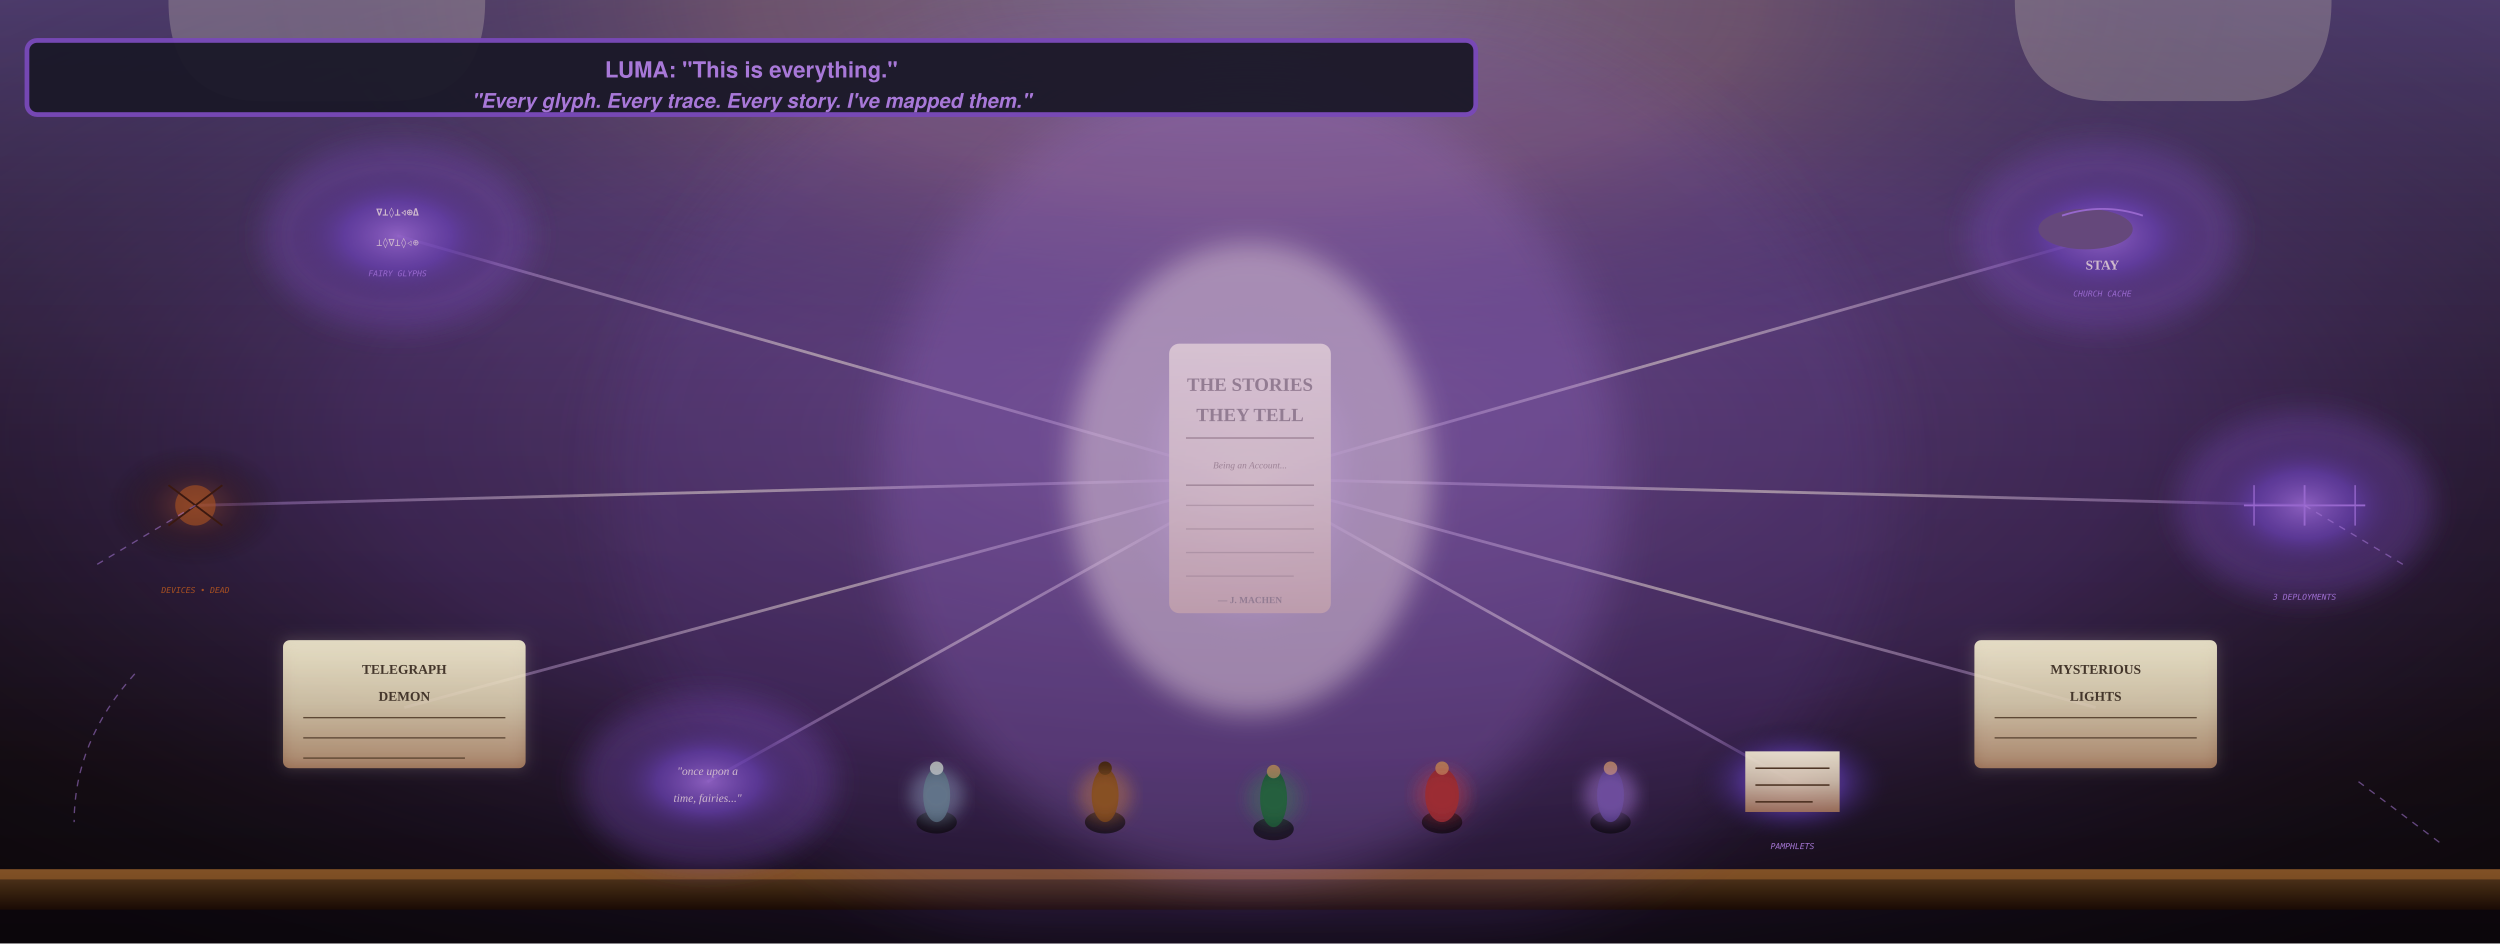
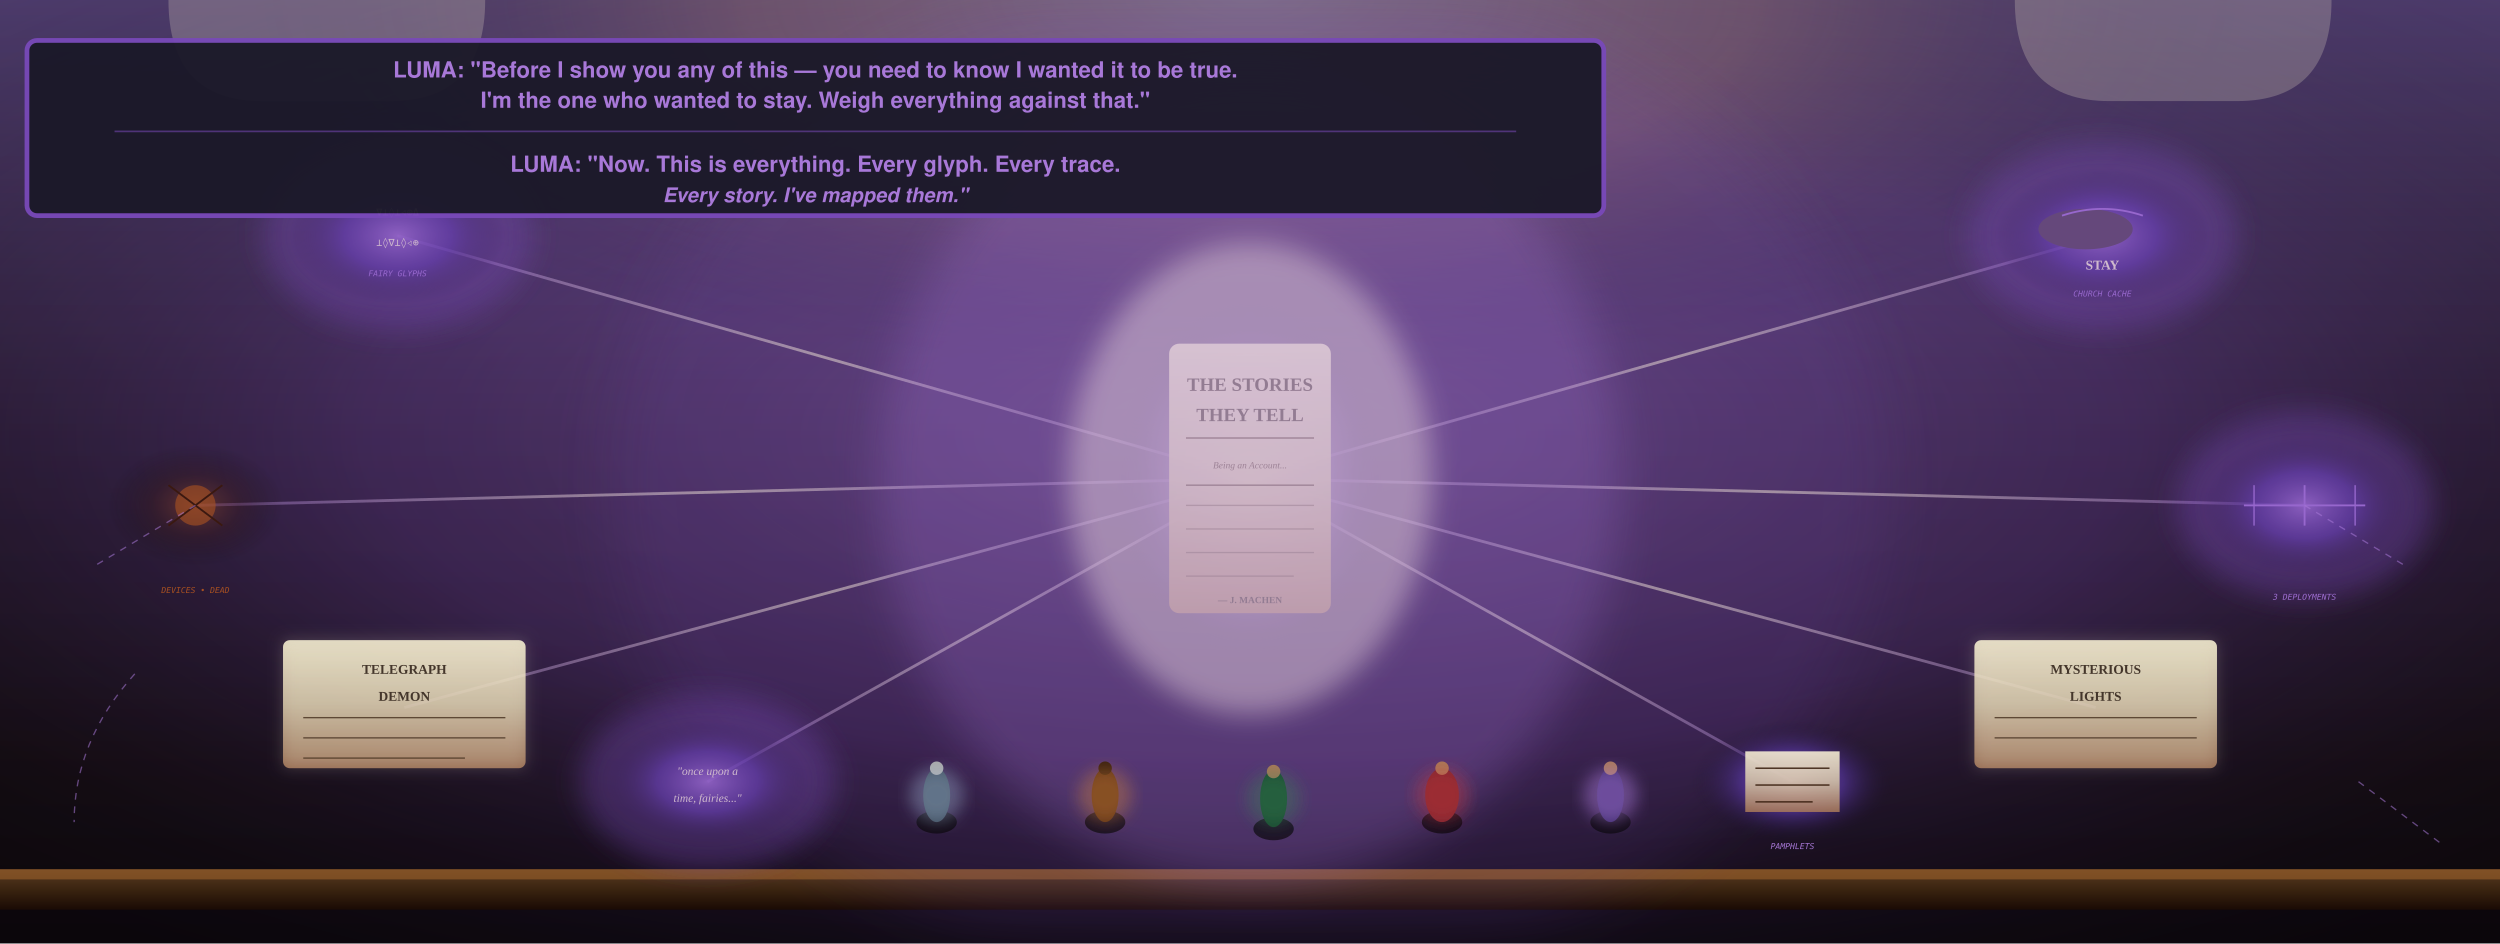
<svg xmlns="http://www.w3.org/2000/svg" viewBox="0 0 742 280" width="742" height="280">
  <defs>
    <linearGradient id="bgBC1" x1="0" y1="0" x2="0" y2="1">
      <stop offset="0" stop-color="#3a2868" />
      <stop offset="0.4" stop-color="#1a1028" />
      <stop offset="0.8" stop-color="#080404" />
      <stop offset="1" stop-color="#040206" />
    </linearGradient>
    <radialGradient id="constellationFloodBC1" cx="0.5" cy="0.46" r="0.7">
      <stop offset="0" stop-color="#a878d8" stop-opacity="0.62" />
      <stop offset="0.5" stop-color="#7848b8" stop-opacity="0.42" />
      <stop offset="1" stop-color="#0a0a14" stop-opacity="0" />
    </radialGradient>
    <radialGradient id="archLightBC1" cx="0.5" cy="0.0" r="0.4">
      <stop offset="0" stop-color="#fff8d8" stop-opacity="0.32" />
      <stop offset="0.5" stop-color="#f4b860" stop-opacity="0.22" />
      <stop offset="1" stop-color="#0a0a14" stop-opacity="0" />
    </radialGradient>
    <linearGradient id="stoneBC1" x1="0" y1="0" x2="0" y2="1">
      <stop offset="0" stop-color="#7a6878" />
      <stop offset="0.5" stop-color="#3a2838" />
      <stop offset="1" stop-color="#1a1018" />
    </linearGradient>
    <linearGradient id="beamBC1" x1="0" y1="0" x2="0" y2="1">
      <stop offset="0" stop-color="#5a3a22" />
      <stop offset="0.5" stop-color="#3a2410" />
      <stop offset="1" stop-color="#1a0a04" />
    </linearGradient>
    <radialGradient id="centerNodeBC1" cx="0.5" cy="0.5" r="0.5">
      <stop offset="0" stop-color="#fff8d8" stop-opacity="0.95" />
      <stop offset="0.4" stop-color="#a878d8" stop-opacity="0.85" />
      <stop offset="1" stop-color="#3a2868" stop-opacity="0" />
    </radialGradient>
    <radialGradient id="nodeBlueBC1" cx="0.5" cy="0.5" r="0.5">
      <stop offset="0" stop-color="#a878d8" stop-opacity="0.85" />
      <stop offset="0.5" stop-color="#5a38a8" stop-opacity="0.62" />
      <stop offset="1" stop-color="#1a1028" stop-opacity="0" />
    </radialGradient>
    <radialGradient id="amberFadeBC1" cx="0.5" cy="0.5" r="0.5">
      <stop offset="0" stop-color="#a85020" stop-opacity="0.42" />
      <stop offset="0.5" stop-color="#3a1810" stop-opacity="0.32" />
      <stop offset="1" stop-color="#080404" stop-opacity="0" />
    </radialGradient>
    <linearGradient id="threadBC1" x1="0" y1="0" x2="1" y2="0">
      <stop offset="0" stop-color="#a878d8" stop-opacity="0.62" />
      <stop offset="0.5" stop-color="#fff8d8" stop-opacity="0.85" />
      <stop offset="1" stop-color="#a878d8" stop-opacity="0.62" />
    </linearGradient>
    <linearGradient id="paperGlyphBC1" x1="0" y1="0" x2="0" y2="1">
      <stop offset="0" stop-color="#fff8d8" />
      <stop offset="0.5" stop-color="#d8c8a8" />
      <stop offset="1" stop-color="#a87858" />
    </linearGradient>
    <filter id="bloomBC1" x="-20%" y="-20%" width="140%" height="140%">
      <feGaussianBlur stdDeviation="2.2" />
    </filter>
    <filter id="strongGlowBC1" x="-25%" y="-25%" width="150%" height="150%">
      <feGaussianBlur stdDeviation="4" />
    </filter>
    <filter id="megaGlowBC1" x="-30%" y="-30%" width="160%" height="160%">
      <feGaussianBlur stdDeviation="6.4" />
    </filter>
    <filter id="ultraGlowBC1" x="-40%" y="-40%" width="180%" height="180%">
      <feGaussianBlur stdDeviation="9" />
    </filter>
  </defs>
  <rect width="742" height="280" fill="url(#bgBC1)" />
  <rect width="742" height="280" fill="url(#constellationFloodBC1)" />
  <rect width="742" height="280" fill="url(#archLightBC1)" />
  <g>
    <rect x="0" y="0" width="742" height="280" fill="url(#stoneBC1)" opacity="0.3" />
    <path d="M 50 0 Q 50 30 78 30 L 116 30 Q 144 30 144 0 Z" fill="#fff8d8" opacity="0.22" />
    <path d="M 598 0 Q 598 30 626 30 L 664 30 Q 692 30 692 0 Z" fill="#fff8d8" opacity="0.22" />
    <rect x="0" y="258" width="742" height="12" fill="url(#beamBC1)" />
    <rect x="0" y="258" width="742" height="3" fill="#9a6028" opacity="0.62" />
  </g>
  <g opacity="0.62" stroke="url(#threadBC1)" stroke-width="0.85" fill="none">
    <line x1="118" y1="70" x2="371" y2="142" />
    <line x1="624" y1="70" x2="371" y2="142" />
    <line x1="58" y1="150" x2="371" y2="142" />
    <line x1="684" y1="150" x2="371" y2="142" />
    <line x1="120" y1="210" x2="371" y2="142" />
    <line x1="622" y1="210" x2="371" y2="142" />
    <line x1="210" y1="232" x2="371" y2="142" />
    <line x1="532" y1="232" x2="371" y2="142" />
    <line x1="118" y1="70" x2="624" y2="70" />
    <line x1="58" y1="150" x2="684" y2="150" />
    <line x1="120" y1="210" x2="622" y2="210" />
  </g>
  <g>
    <ellipse cx="371" cy="142" rx="40" ry="52" fill="url(#centerNodeBC1)" />
    <rect x="347" y="102" width="48" height="80" rx="3" fill="url(#paperGlyphBC1)" opacity="0.92" />
    <text x="371" y="116" text-anchor="middle" font-family="Times New Roman, serif" font-size="5.6" fill="#1a0a04" font-weight="700">THE STORIES</text>
    <text x="371" y="125" text-anchor="middle" font-family="Times New Roman, serif" font-size="5.6" fill="#1a0a04" font-weight="700">THEY TELL</text>
    <line x1="352" y1="130" x2="390" y2="130" stroke="#3a2010" stroke-width="0.4" />
    <text x="371" y="139" text-anchor="middle" font-family="Times New Roman, serif" font-size="2.8" fill="#3a2010" font-style="italic">Being an Account...</text>
    <line x1="352" y1="144" x2="390" y2="144" stroke="#3a2010" stroke-width="0.4" />
    <g opacity="0.55" stroke="#3a2010" stroke-width="0.4">
      <line x1="352" y1="150" x2="390" y2="150" />
      <line x1="352" y1="157" x2="390" y2="157" />
      <line x1="352" y1="164" x2="390" y2="164" />
      <line x1="352" y1="171" x2="384" y2="171" />
    </g>
    <text x="371" y="179" text-anchor="middle" font-family="Times New Roman, serif" font-size="2.8" fill="#1a0a04" font-weight="700">— J. MACHEN</text>
  </g>
  <g opacity="0.95" filter="url(#strongGlowBC1)">
    <ellipse cx="371" cy="142" rx="54" ry="70" fill="#fff8d8" opacity="0.55" />
  </g>
  <g opacity="0.62" filter="url(#megaGlowBC1)">
    <ellipse cx="371" cy="142" rx="110" ry="120" fill="#a878d8" opacity="0.42" />
  </g>
  <g opacity="0.42" filter="url(#ultraGlowBC1)">
    <ellipse cx="371" cy="142" rx="190" ry="150" fill="#7848b8" opacity="0.3" />
  </g>
  <g>
    <ellipse cx="118" cy="70" rx="32" ry="20" fill="url(#nodeBlueBC1)" />
    <text x="118" y="64" text-anchor="middle" font-family="monospace" font-size="3" fill="#fff8d8" font-weight="700">∇⊥◊⊥∢⊕Δ</text>
    <text x="118" y="73" text-anchor="middle" font-family="monospace" font-size="3" fill="#fff8d8">⊥◊∇⊥◊∢⊕</text>
    <text x="118" y="82" text-anchor="middle" font-family="monospace" font-size="2.4" fill="#a878d8" font-style="italic">FAIRY GLYPHS</text>
  </g>
  <g opacity="0.85" filter="url(#strongGlowBC1)">
    <ellipse cx="118" cy="70" rx="40" ry="28" fill="#7848b8" opacity="0.42" />
  </g>
  <g>
    <ellipse cx="624" cy="70" rx="32" ry="20" fill="url(#nodeBlueBC1)" />
    <ellipse cx="619" cy="68" rx="14" ry="6" fill="#5a4858" />
    <path d="M 612 64 Q 624 60 636 64" stroke="#a878d8" stroke-width="0.55" fill="none" />
    <text x="624" y="80" text-anchor="middle" font-family="Times New Roman, serif" font-size="4" fill="#fff8d8" font-weight="700">STAY</text>
    <text x="624" y="88" text-anchor="middle" font-family="monospace" font-size="2.4" fill="#a878d8" font-style="italic">CHURCH CACHE</text>
  </g>
  <g opacity="0.85" filter="url(#strongGlowBC1)">
    <ellipse cx="624" cy="70" rx="40" ry="28" fill="#7848b8" opacity="0.42" />
  </g>
  <g>
    <ellipse cx="58" cy="150" rx="26" ry="18" fill="url(#amberFadeBC1)" />
    <circle cx="58" cy="150" r="6" fill="#a85020" opacity="0.62" />
    <line x1="50" y1="144" x2="66" y2="156" stroke="#3a1810" stroke-width="0.55" />
    <line x1="66" y1="144" x2="50" y2="156" stroke="#3a1810" stroke-width="0.55" />
    <text x="58" y="176" text-anchor="middle" font-family="monospace" font-size="2.4" fill="#a85020" font-style="italic">DEVICES • DEAD</text>
  </g>
  <g>
    <ellipse cx="684" cy="150" rx="30" ry="20" fill="url(#nodeBlueBC1)" />
    <line x1="666" y1="150" x2="702" y2="150" stroke="#a878d8" stroke-width="0.55" />
    <line x1="669" y1="144" x2="669" y2="156" stroke="#a878d8" stroke-width="0.4" />
    <line x1="684" y1="144" x2="684" y2="156" stroke="#a878d8" stroke-width="0.55" />
    <line x1="699" y1="144" x2="699" y2="156" stroke="#a878d8" stroke-width="0.4" />
    <text x="684" y="178" text-anchor="middle" font-family="monospace" font-size="2.4" fill="#a878d8" font-style="italic">3 DEPLOYMENTS</text>
  </g>
  <g opacity="0.85" filter="url(#strongGlowBC1)">
    <ellipse cx="684" cy="150" rx="38" ry="28" fill="#7848b8" opacity="0.42" />
  </g>
  <g>
    <rect x="84" y="190" width="72" height="38" rx="2" fill="url(#paperGlyphBC1)" opacity="0.85" />
    <text x="120" y="200" text-anchor="middle" font-family="Times New Roman, serif" font-size="4" fill="#1a0a04" font-weight="700">TELEGRAPH</text>
    <text x="120" y="208" text-anchor="middle" font-family="Times New Roman, serif" font-size="4" fill="#1a0a04" font-weight="700">DEMON</text>
    <line x1="90" y1="213" x2="150" y2="213" stroke="#3a2010" stroke-width="0.4" />
    <line x1="90" y1="219" x2="150" y2="219" stroke="#3a2010" stroke-width="0.4" />
    <line x1="90" y1="225" x2="138" y2="225" stroke="#3a2010" stroke-width="0.4" />
  </g>
  <g opacity="0.62" filter="url(#bloomBC1)">
    <rect x="84" y="190" width="72" height="38" fill="#fff8d8" opacity="0.3" />
  </g>
  <g>
    <rect x="586" y="190" width="72" height="38" rx="2" fill="url(#paperGlyphBC1)" opacity="0.85" />
    <text x="622" y="200" text-anchor="middle" font-family="Times New Roman, serif" font-size="4" fill="#1a0a04" font-weight="700">MYSTERIOUS</text>
    <text x="622" y="208" text-anchor="middle" font-family="Times New Roman, serif" font-size="4" fill="#1a0a04" font-weight="700">LIGHTS</text>
    <line x1="592" y1="213" x2="652" y2="213" stroke="#3a2010" stroke-width="0.4" />
    <line x1="592" y1="219" x2="652" y2="219" stroke="#3a2010" stroke-width="0.4" />
  </g>
  <g opacity="0.62" filter="url(#bloomBC1)">
    <rect x="586" y="190" width="72" height="38" fill="#fff8d8" opacity="0.3" />
  </g>
  <g>
    <ellipse cx="210" cy="232" rx="30" ry="18" fill="url(#nodeBlueBC1)" />
    <text x="210" y="230" text-anchor="middle" font-family="Times New Roman, serif" font-size="3.4" fill="#fff8d8" font-style="italic">"once upon a</text>
    <text x="210" y="238" text-anchor="middle" font-family="Times New Roman, serif" font-size="3.4" fill="#fff8d8" font-style="italic">time, fairies..."</text>
  </g>
  <g opacity="0.85" filter="url(#strongGlowBC1)">
    <ellipse cx="210" cy="232" rx="38" ry="26" fill="#7848b8" opacity="0.42" />
  </g>
  <g>
    <ellipse cx="532" cy="232" rx="30" ry="18" fill="url(#nodeBlueBC1)" />
    <rect x="518" y="223" width="28" height="18" fill="url(#paperGlyphBC1)" opacity="0.85" />
    <line x1="521" y1="228" x2="543" y2="228" stroke="#3a2010" stroke-width="0.4" />
    <line x1="521" y1="233" x2="543" y2="233" stroke="#3a2010" stroke-width="0.4" />
    <line x1="521" y1="238" x2="538" y2="238" stroke="#3a2010" stroke-width="0.4" />
    <text x="532" y="252" text-anchor="middle" font-family="monospace" font-size="2.4" fill="#a878d8" font-style="italic">PAMPHLETS</text>
  </g>
  <g>
    <ellipse cx="278" cy="244" rx="6" ry="3.4" fill="#040202" opacity="0.62" />
    <ellipse cx="278" cy="236" rx="4" ry="8" fill="#3a4858" />
    <circle cx="278" cy="228" r="2" fill="#a8a8a8" />
  </g>
  <g opacity="0.85" filter="url(#bloomBC1)">
    <ellipse cx="278" cy="236" rx="8" ry="8" fill="#a8c0e0" opacity="0.42" />
  </g>
  <g>
    <ellipse cx="328" cy="244" rx="6" ry="3.4" fill="#040202" opacity="0.62" />
    <ellipse cx="328" cy="236" rx="4" ry="8" fill="#5a3018" />
    <circle cx="328" cy="228" r="2" fill="#3a2010" />
  </g>
  <g opacity="0.85" filter="url(#bloomBC1)">
    <ellipse cx="328" cy="236" rx="8" ry="8" fill="#d88838" opacity="0.42" />
  </g>
  <g>
    <ellipse cx="378" cy="246" rx="6" ry="3.4" fill="#040202" opacity="0.62" />
    <ellipse cx="378" cy="237" rx="4" ry="8.5" fill="#1a4830" />
    <circle cx="378" cy="229" r="2" fill="#a87858" />
  </g>
  <g opacity="0.85" filter="url(#bloomBC1)">
    <ellipse cx="378" cy="237" rx="8" ry="8" fill="#3a8858" opacity="0.42" />
  </g>
  <g>
    <ellipse cx="428" cy="244" rx="6" ry="3.4" fill="#040202" opacity="0.62" />
    <ellipse cx="428" cy="236" rx="5" ry="8" fill="#7a2530" />
    <circle cx="428" cy="228" r="2" fill="#a87858" />
  </g>
  <g opacity="0.85" filter="url(#bloomBC1)">
    <ellipse cx="428" cy="236" rx="8" ry="8" fill="#d83838" opacity="0.42" />
  </g>
  <g>
    <ellipse cx="478" cy="244" rx="6" ry="3.4" fill="#040202" opacity="0.62" />
    <ellipse cx="478" cy="236" rx="4" ry="8" fill="#3a2868" />
    <circle cx="478" cy="228" r="2" fill="#a87858" />
  </g>
  <g opacity="0.85" filter="url(#bloomBC1)">
    <ellipse cx="478" cy="236" rx="8" ry="8" fill="#a878d8" opacity="0.55" />
  </g>
  <g opacity="0.55" stroke="#a878d8" stroke-width="0.4" fill="none" stroke-dasharray="2,2">
    <path d="M 40 200 Q 22 220 22 244" />
    <path d="M 58 150 L 28 168" />
    <path d="M 684 150 L 714 168" />
    <path d="M 700 232 L 724 250" />
  </g>
  <g transform="translate(14,12)">
-     <rect x="-6" y="0" width="430" height="22" rx="3" fill="#1a1828" opacity="0.95" stroke="#7848b8" stroke-width="1.4" />
-     <text x="209" y="11" text-anchor="middle" font-family="Helvetica Neue, Helvetica, Arial, sans-serif" font-size="6.6" fill="#a878d8" font-weight="700">LUMA: "This is everything."</text>
-     <text x="209" y="20" text-anchor="middle" font-family="Helvetica Neue, Helvetica, Arial, sans-serif" font-size="6" fill="#a878d8" font-style="italic" font-weight="700">"Every glyph. Every trace. Every story. I've mapped them."</text>
+     <rect x="-6" y="0" width="468" height="52" rx="3" fill="#1a1828" opacity="0.95" stroke="#7848b8" stroke-width="1.4" />
+     <text x="228" y="11" text-anchor="middle" font-family="Helvetica Neue, Helvetica, Arial, sans-serif" font-size="6.6" fill="#a878d8" font-weight="700">LUMA: "Before I show you any of this — you need to know I wanted it to be true.</text>
+     <text x="228" y="20" text-anchor="middle" font-family="Helvetica Neue, Helvetica, Arial, sans-serif" font-size="6.6" fill="#a878d8" font-weight="700">I'm the one who wanted to stay. Weigh everything against that."</text>
+     <line x1="20" y1="27" x2="436" y2="27" stroke="#7848b8" stroke-width="0.5" opacity="0.55" />
+     <text x="228" y="39" text-anchor="middle" font-family="Helvetica Neue, Helvetica, Arial, sans-serif" font-size="6.6" fill="#a878d8" font-weight="700">LUMA: "Now. This is everything. Every glyph. Every trace.</text>
+     <text x="228" y="48" text-anchor="middle" font-family="Helvetica Neue, Helvetica, Arial, sans-serif" font-size="6" fill="#a878d8" font-style="italic" font-weight="700">Every story. I've mapped them."</text>
  </g>
</svg>
